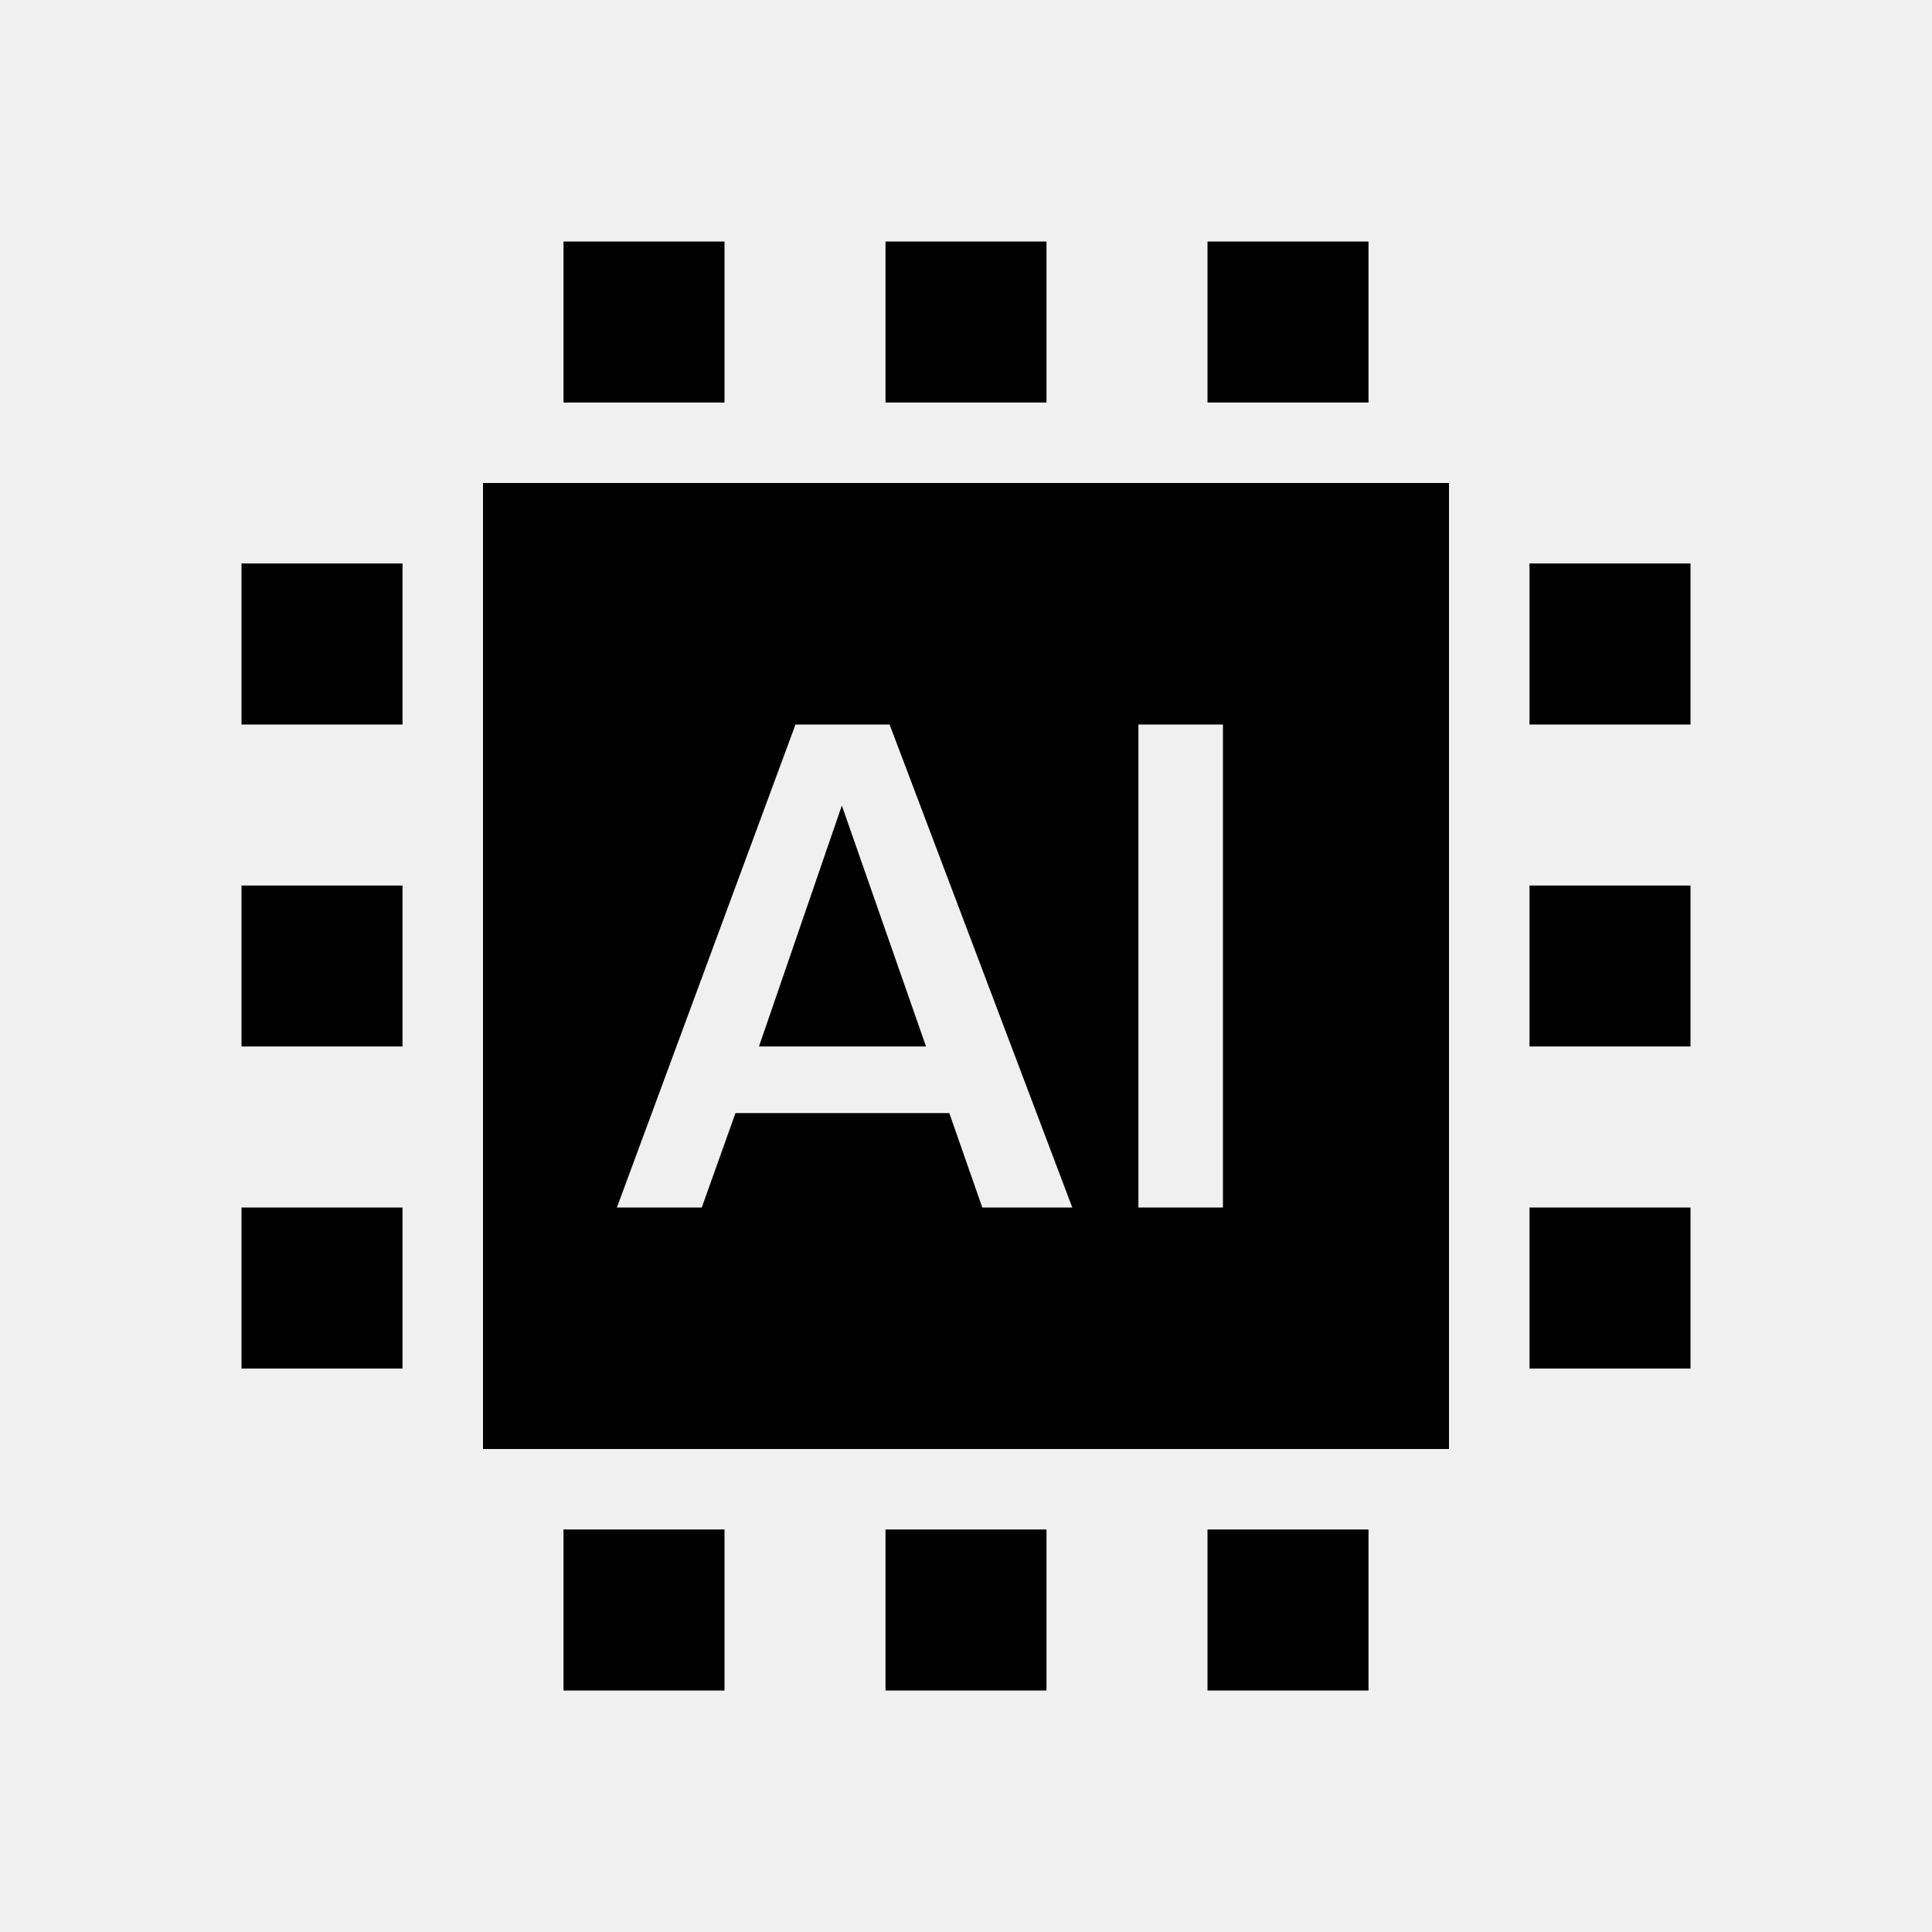
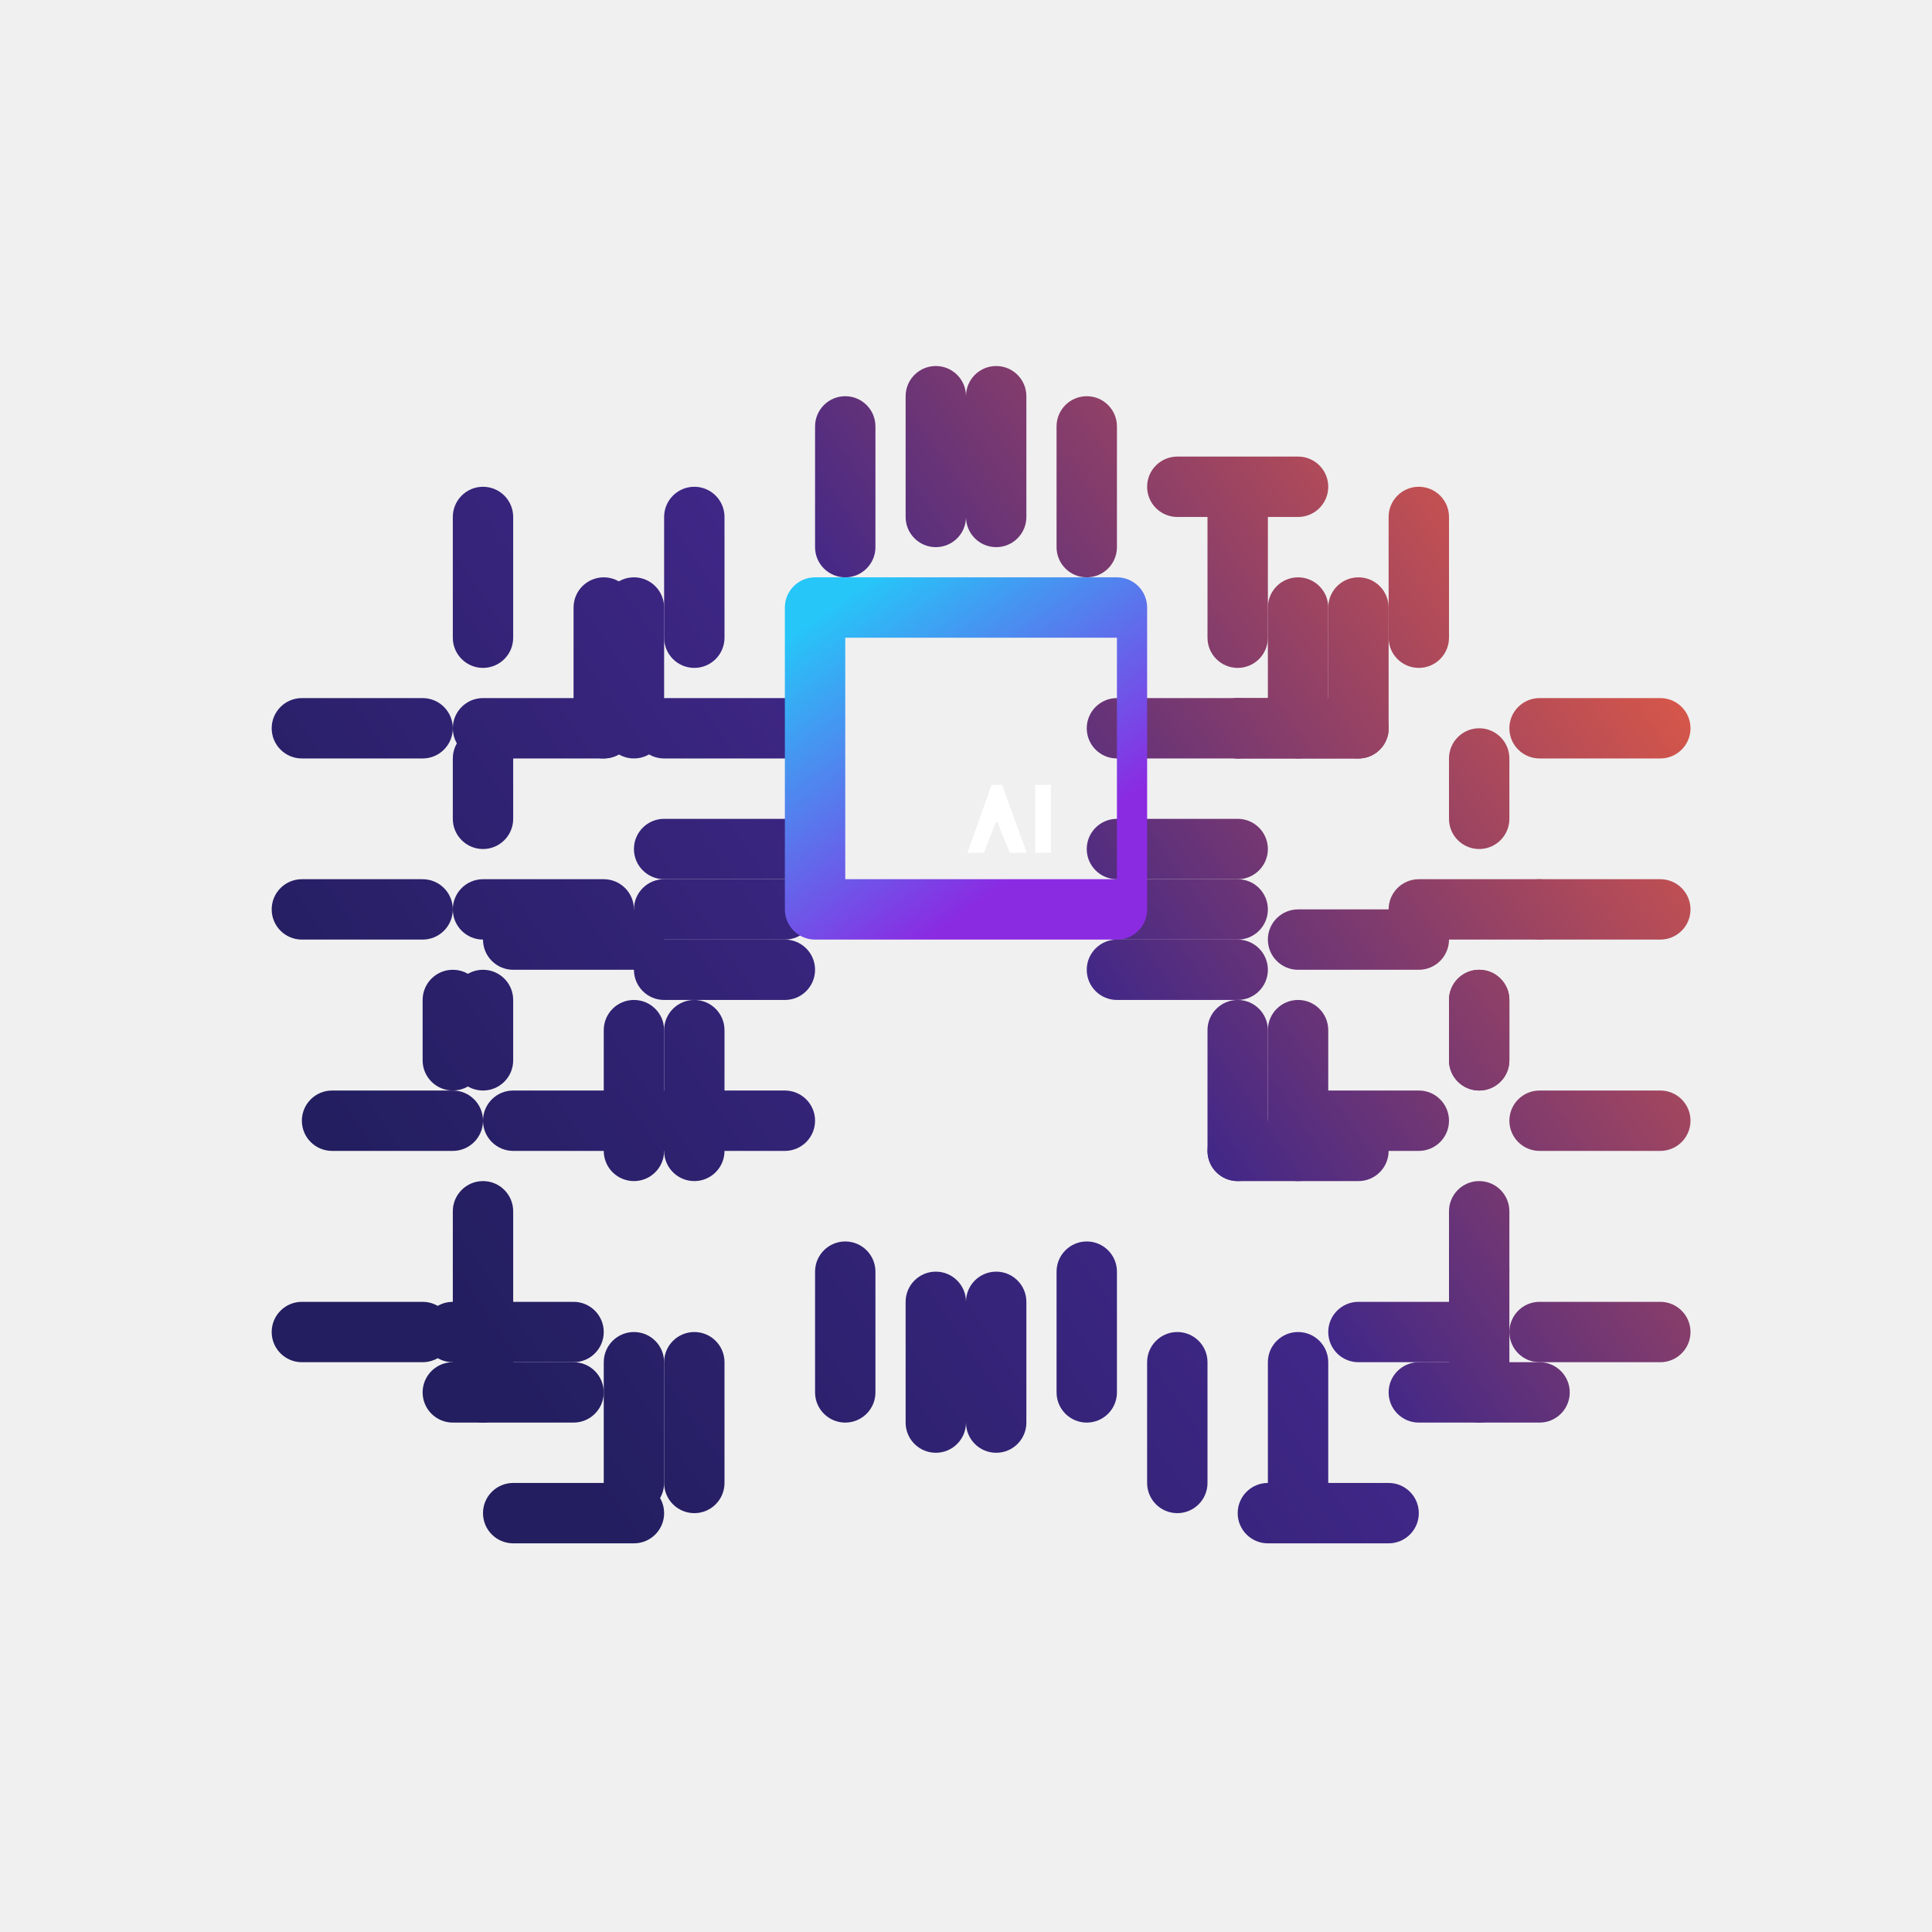
- <svg xmlns="http://www.w3.org/2000/svg" width="800px" height="800px" viewBox="0 0 512 512" version="1.1">
-   <g id="Page-1" stroke="none" stroke-width="1" fill="none" fill-rule="evenodd">
-     <g id="icon" fill="#000000" transform="translate(64, 64)">
-       <path d="M320,64 L320,320 L64,320 L64,64 L320,64 Z M171.749,128 L146.818,128 L99.484,256 L121.977,256 L130.913,230.977 L187.575,230.977 L196.32,256 L220.167,256 L171.749,128 Z M260.094,128 L237.692,128 L237.692,256 L260.094,256 L260.094,128 Z M159.095,149.475 L181.409,213.333 L137.135,213.333 L159.095,149.475 Z M341.333,256 L384,256 L384,298.667 L341.333,298.667 L341.333,256 Z M85.333,341.333 L128,341.333 L128,384 L85.333,384 L85.333,341.333 Z M170.667,341.333 L213.333,341.333 L213.333,384 L170.667,384 L170.667,341.333 Z M85.333,0 L128,0 L128,42.667 L85.333,42.667 L85.333,0 Z M256,341.333 L298.667,341.333 L298.667,384 L256,384 L256,341.333 Z M170.667,0 L213.333,0 L213.333,42.667 L170.667,42.667 L170.667,0 Z M256,0 L298.667,0 L298.667,42.667 L256,42.667 L256,0 Z M341.333,170.667 L384,170.667 L384,213.333 L341.333,213.333 L341.333,170.667 Z M0,256 L42.667,256 L42.667,298.667 L0,298.667 L0,256 Z M341.333,85.333 L384,85.333 L384,128 L341.333,128 L341.333,85.333 Z M0,170.667 L42.667,170.667 L42.667,213.333 L0,213.333 L0,170.667 Z M0,85.333 L42.667,85.333 L42.667,128 L0,128 L0,85.333 Z" id="Combined-Shape">
- 
- </path>
-     </g>
-   </g>
+ <svg xmlns="http://www.w3.org/2000/svg" width="512" height="512" viewBox="0 0 512 512" fill="none">
+   <defs>
+     <linearGradient id="paint0_linear_1_18" x1="95.5" y1="317.5" x2="421.5" y2="94.5" gradientUnits="userSpaceOnUse">
+       <stop stop-color="#221E5F" />
+       <stop offset="0.48" stop-color="#402788" />
+       <stop offset="1" stop-color="#F15F3E" />
+     </linearGradient>
+     <linearGradient id="paint1_linear_1_18" x1="231" y1="153" x2="281" y2="224" gradientUnits="userSpaceOnUse">
+       <stop stop-color="#26C6F8" />
+       <stop offset="1" stop-color="#8A2BE2" />
+     </linearGradient>
+   </defs>
+   <path d="M256 105C256 100.582 252.418 97 248 97C243.582 97 240 100.582 240 105V137C240 141.418 243.582 145 248 145C252.418 145 256 141.418 256 137V105Z" fill="url(#paint0_linear_1_18)" />
+   <path d="M272 105C272 100.582 268.418 97 264 97C259.582 97 256 100.582 256 105V137C256 141.418 259.582 145 264 145C268.418 145 272 141.418 272 137V105Z" fill="url(#paint0_linear_1_18)" />
+   <path d="M232 113C232 108.582 228.418 105 224 105C219.582 105 216 108.582 216 113V145C216 149.418 219.582 153 224 153C228.418 153 232 149.418 232 145V113Z" fill="url(#paint0_linear_1_18)" />
+   <path d="M296 113C296 108.582 292.418 105 288 105C283.582 105 280 108.582 280 113V145C280 149.418 283.582 153 288 153C292.418 153 296 149.418 296 145V113Z" fill="url(#paint0_linear_1_18)" />
+   <path d="M216 241C216 236.582 212.418 233 208 233H176C171.582 233 168 236.582 168 241C168 245.418 171.582 249 176 249H208C212.418 249 216 245.418 216 241Z" fill="url(#paint0_linear_1_18)" />
+   <path d="M216 225C216 220.582 212.418 217 208 217H176C171.582 217 168 220.582 168 225C168 229.418 171.582 233 176 233H208C212.418 233 216 229.418 216 225Z" fill="url(#paint0_linear_1_18)" />
+   <path d="M208 265C212.418 265 216 261.418 216 257C216 252.582 212.418 249 208 249H176C171.582 249 168 252.582 168 257C168 261.418 171.582 265 176 265H208Z" fill="url(#paint0_linear_1_18)" />
+   <path d="M208 201C212.418 201 216 197.418 216 193C216 188.582 212.418 185 208 185H176C171.582 185 168 188.582 168 193C168 197.418 171.582 201 176 201H208Z" fill="url(#paint0_linear_1_18)" />
+   <path d="M336 241C336 236.582 332.418 233 328 233H296C291.582 233 288 236.582 288 241C288 245.418 291.582 249 296 249H328C332.418 249 336 245.418 336 241Z" fill="url(#paint0_linear_1_18)" />
+   <path d="M336 225C336 220.582 332.418 217 328 217H296C291.582 217 288 220.582 288 225C288 229.418 291.582 233 296 233H328C332.418 233 336 229.418 336 225Z" fill="url(#paint0_linear_1_18)" />
+   <path d="M328 265C332.418 265 336 261.418 336 257C336 252.582 332.418 249 328 249H296C291.582 249 288 252.582 288 257C288 261.418 291.582 265 296 265H328Z" fill="url(#paint0_linear_1_18)" />
+   <path d="M328 201C332.418 201 336 197.418 336 193C336 188.582 332.418 185 328 185H296C291.582 185 288 188.582 288 193C288 197.418 291.582 201 296 201H328Z" fill="url(#paint0_linear_1_18)" />
+   <path d="M256 345C256 340.582 252.418 337 248 337C243.582 337 240 340.582 240 345V377C240 381.418 243.582 385 248 385C252.418 385 256 381.418 256 377V345Z" fill="url(#paint0_linear_1_18)" />
+   <path d="M272 345C272 340.582 268.418 337 264 337C259.582 337 256 340.582 256 345V377C256 381.418 259.582 385 264 385C268.418 385 272 381.418 272 377V345Z" fill="url(#paint0_linear_1_18)" />
+   <path d="M232 337C232 332.582 228.418 329 224 329C219.582 329 216 332.582 216 337V369C216 373.418 219.582 377 224 377C228.418 377 232 373.418 232 369V337Z" fill="url(#paint0_linear_1_18)" />
+   <path d="M296 337C296 332.582 292.418 329 288 329C283.582 329 280 332.582 280 337V369C280 373.418 283.582 377 288 377C292.418 377 296 373.418 296 369V337Z" fill="url(#paint0_linear_1_18)" />
+   <path d="M440 249H408C403.582 249 400 245.418 400 241C400 236.582 403.582 233 408 233H440C444.418 233 448 236.582 448 241C448 245.418 444.418 249 440 249Z" fill="url(#paint0_linear_1_18)" />
+   <path d="M72 241C72 245.418 75.582 249 80 249H112C116.418 249 120 245.418 120 241C120 236.582 116.418 233 112 233H80C75.582 233 72 236.582 72 241Z" fill="url(#paint0_linear_1_18)" />
+   <path d="M112 185H80C75.582 185 72 188.582 72 193C72 197.418 75.582 201 80 201H112C116.418 201 120 197.418 120 193C120 188.582 116.418 185 112 185Z" fill="url(#paint0_linear_1_18)" />
+   <path d="M120 289H88C83.582 289 80 292.582 80 297C80 301.418 83.582 305 88 305H120C124.418 305 128 301.418 128 297C128 292.582 124.418 289 120 289Z" fill="url(#paint0_linear_1_18)" />
+   <path d="M120 353C120 348.582 116.418 345 112 345H80C75.582 345 72 348.582 72 353C72 357.418 75.582 361 80 361H112C116.418 361 120 357.418 120 353Z" fill="url(#paint0_linear_1_18)" />
+   <path d="M440 185H408C403.582 185 400 188.582 400 193C400 197.418 403.582 201 408 201H440C444.418 201 448 197.418 448 193C448 188.582 444.418 185 440 185Z" fill="url(#paint0_linear_1_18)" />
+   <path d="M440 289H408C403.582 289 400 292.582 400 297C400 301.418 403.582 305 408 305H440C444.418 305 448 301.418 448 297C448 292.582 444.418 289 440 289Z" fill="url(#paint0_linear_1_18)" />
+   <path d="M440 345H408C403.582 345 400 348.582 400 353C400 357.418 403.582 361 408 361H440C444.418 361 448 357.418 448 353C448 348.582 444.418 345 440 345Z" fill="url(#paint0_linear_1_18)" />
+   <path d="M352 129C352 133.418 348.418 137 344 137H312C307.582 137 304 133.418 304 129C304 124.582 307.582 121 312 121H344C348.418 121 352 124.582 352 129Z" fill="url(#paint0_linear_1_18)" />
+   <path d="M192 137C192 132.582 188.418 129 184 129C179.582 129 176 132.582 176 137V169C176 173.418 179.582 177 184 177C188.418 177 192 173.418 192 169V137Z" fill="url(#paint0_linear_1_18)" />
+   <path d="M336 169V137C336 132.582 332.418 129 328 129C323.582 129 320 132.582 320 137V169C320 173.418 323.582 177 328 177C332.418 177 336 173.418 336 169Z" fill="url(#paint0_linear_1_18)" />
+   <path d="M176 361C176 356.582 172.418 353 168 353C163.582 353 160 356.582 160 361V393C160 397.418 163.582 401 168 401C172.418 401 176 397.418 176 393V361Z" fill="url(#paint0_linear_1_18)" />
+   <path d="M352 361C352 356.582 348.418 353 344 353C339.582 353 336 356.582 336 361V393C336 397.418 339.582 401 344 401C348.418 401 352 397.418 352 393V361Z" fill="url(#paint0_linear_1_18)" />
+   <path d="M352 305V273C352 268.582 348.418 265 344 265C339.582 265 336 268.582 336 273V305C336 309.418 339.582 313 344 313C348.418 313 352 309.418 352 305Z" fill="url(#paint0_linear_1_18)" />
+   <path d="M176 305C176 309.418 172.418 313 168 313C163.582 313 160 309.418 160 305V273C160 268.582 163.582 265 168 265C172.418 265 176 268.582 176 273V305Z" fill="url(#paint0_linear_1_18)" />
+   <path d="M192 273V305C192 309.418 188.418 313 184 313C179.582 313 176 309.418 176 305V273C176 268.582 179.582 265 184 265C188.418 265 192 268.582 192 273Z" fill="url(#paint0_linear_1_18)" />
+   <path d="M336 273C336 268.582 332.418 265 328 265C323.582 265 320 268.582 320 273V305C320 309.418 323.582 313 328 313C332.418 313 336 309.418 336 305V273Z" fill="url(#paint0_linear_1_18)" />
+   <path d="M296 153H216C211.582 153 208 156.582 208 161V241C208 245.418 211.582 249 216 249H296C300.418 249 304 245.418 304 241V161C304 156.582 300.418 153 296 153ZM296 169V233H224V169H296Z" fill="url(#paint1_linear_1_18)" />
+   <path d="M264.112 217.376L260.736 226H256.384L262.784 208H265.552L272.096 226H267.6L264.112 217.376ZM264.24 214.528L265.584 217.856H262.88L264.24 214.528Z" fill="white" />
+   <path d="M278.512 208V226H274.336V208H278.512Z" fill="white" />
+   <path d="M136 257H168C172.418 257 176 253.418 176 249C176 244.582 172.418 241 168 241H136C131.582 241 128 244.582 128 249C128 253.418 131.582 257 136 257Z" fill="url(#paint0_linear_1_18)" />
+   <path d="M136 305H168C172.418 305 176 301.418 176 297C176 292.582 172.418 289 168 289H136C131.582 289 128 292.582 128 297C128 301.418 131.582 305 136 305Z" fill="url(#paint0_linear_1_18)" />
+   <path d="M344 305H376C380.418 305 384 301.418 384 297C384 292.582 380.418 289 376 289H344C339.582 289 336 292.582 336 297C336 301.418 339.582 305 344 305Z" fill="url(#paint0_linear_1_18)" />
+   <path d="M344 257H376C380.418 257 384 253.418 384 249C384 244.582 380.418 241 376 241H344C339.582 241 336 244.582 336 249C336 253.418 339.582 257 344 257Z" fill="url(#paint0_linear_1_18)" />
+   <path d="M128 281V265C128 260.582 124.418 257 120 257C115.582 257 112 260.582 112 265V281C112 285.418 115.582 289 120 289C124.418 289 128 285.418 128 281Z" fill="url(#paint0_linear_1_18)" />
+   <path d="M120 321V337C120 341.418 123.582 345 128 345C132.418 345 136 341.418 136 337V321C136 316.582 132.418 313 128 313C123.582 313 120 316.582 120 321Z" fill="url(#paint0_linear_1_18)" />
+   <path d="M176 161C176 156.582 172.418 153 168 153C163.582 153 160 156.582 160 161V193C160 197.418 163.582 201 168 201C172.418 201 176 197.418 176 193V161Z" fill="url(#paint0_linear_1_18)" />
+   <path d="M136 169V137C136 132.582 132.418 129 128 129C123.582 129 120 132.582 120 137V169C120 173.418 123.582 177 128 177C132.418 177 136 173.418 136 169Z" fill="url(#paint0_linear_1_18)" />
+   <path d="M136 217V201C136 196.582 132.418 193 128 193C123.582 193 120 196.582 120 201V217C120 221.418 123.582 225 128 225C132.418 225 136 221.418 136 217Z" fill="url(#paint0_linear_1_18)" />
+   <path d="M400 321V337C400 341.418 396.418 345 392 345C387.582 345 384 341.418 384 337V321C384 316.582 387.582 313 392 313C396.418 313 400 316.582 400 321Z" fill="url(#paint0_linear_1_18)" />
+   <path d="M392 289C396.418 289 400 285.418 400 281V265C400 260.582 396.418 257 392 257C387.582 257 384 260.582 384 265V281C384 285.418 387.582 289 392 289Z" fill="url(#paint0_linear_1_18)" />
+   <path d="M400 217V201C400 196.582 396.418 193 392 193C387.582 193 384 196.582 384 201V217C384 221.418 387.582 225 392 225C396.418 225 400 221.418 400 217Z" fill="url(#paint0_linear_1_18)" />
+   <path d="M384 169V137C384 132.582 380.418 129 376 129C371.582 129 368 132.582 368 137V169C368 173.418 371.582 177 376 177C380.418 177 384 173.418 384 169Z" fill="url(#paint0_linear_1_18)" />
+   <path d="M360 201C364.418 201 368 197.418 368 193C368 188.582 364.418 185 360 185H328C323.582 185 320 188.582 320 193C320 197.418 323.582 201 328 201H360Z" fill="url(#paint0_linear_1_18)" />
+   <path d="M368 161C368 156.582 364.418 153 360 153C355.582 153 352 156.582 352 161V193C352 197.418 355.582 201 360 201C364.418 201 368 197.418 368 193V161Z" fill="url(#paint0_linear_1_18)" />
+   <path d="M320 361C320 356.582 316.418 353 312 353C307.582 353 304 356.582 304 361V393C304 397.418 307.582 401 312 401C316.418 401 320 397.418 320 393V361Z" fill="url(#paint0_linear_1_18)" />
+   <path d="M192 361C192 356.582 188.418 353 184 353C179.582 353 176 356.582 176 361V393C176 397.418 179.582 401 184 401C188.418 401 192 397.418 192 393V361Z" fill="url(#paint0_linear_1_18)" />
+   <path d="M136 369V337C136 332.582 132.418 329 128 329C123.582 329 120 332.582 120 337V369C120 373.418 123.582 377 128 377C132.418 377 136 373.418 136 369Z" fill="url(#paint0_linear_1_18)" />
+   <path d="M400 369V337C400 332.582 396.418 329 392 329C387.582 329 384 332.582 384 337V369C384 373.418 387.582 377 392 377C396.418 377 400 373.418 400 369Z" fill="url(#paint0_linear_1_18)" />
+   <path d="M160 369C160 373.418 156.418 377 152 377H120C115.582 377 112 373.418 112 369C112 364.582 115.582 361 120 361H152C156.418 361 160 364.582 160 369Z" fill="url(#paint0_linear_1_18)" />
+   <path d="M408 377H376C371.582 377 368 373.418 368 369C368 364.582 371.582 361 376 361H408C412.418 361 416 364.582 416 369C416 373.418 412.418 377 408 377Z" fill="url(#paint0_linear_1_18)" />
+   <path d="M368 409H336C331.582 409 328 405.418 328 401C328 396.582 331.582 393 336 393H368C372.418 393 376 396.582 376 401C376 405.418 372.418 409 368 409Z" fill="url(#paint0_linear_1_18)" />
+   <path d="M176 401C176 405.418 172.418 409 168 409H136C131.582 409 128 405.418 128 401C128 396.582 131.582 393 136 393H168C172.418 393 176 396.582 176 401Z" fill="url(#paint0_linear_1_18)" />
+   <path d="M160 201C164.418 201 168 197.418 168 193C168 188.582 164.418 185 160 185H128C123.582 185 120 188.582 120 193C120 197.418 123.582 201 128 201H160Z" fill="url(#paint0_linear_1_18)" />
+   <path d="M168 161C168 156.582 164.418 153 160 153C155.582 153 152 156.582 152 161V193C152 197.418 155.582 201 160 201C164.418 201 168 197.418 168 193V161Z" fill="url(#paint0_linear_1_18)" />
+   <path d="M352 161C352 156.582 348.418 153 344 153C339.582 153 336 156.582 336 161V193C336 197.418 339.582 201 344 201C348.418 201 352 197.418 352 193V161Z" fill="url(#paint0_linear_1_18)" />
+   <path d="M360 201C364.418 201 368 197.418 368 193C368 188.582 364.418 185 360 185H328C323.582 185 320 188.582 320 193C320 197.418 323.582 201 328 201H360Z" fill="url(#paint0_linear_1_18)" />
+   <path d="M408 233H376C371.582 233 368 236.582 368 241C368 245.418 371.582 249 376 249H408C412.418 249 416 245.418 416 241C416 236.582 412.418 233 408 233Z" fill="url(#paint0_linear_1_18)" />
+   <path d="M120 241C120 245.418 123.582 249 128 249H160C164.418 249 168 245.418 168 241C168 236.582 164.418 233 160 233H128C123.582 233 120 236.582 120 241Z" fill="url(#paint0_linear_1_18)" />
+   <path d="M136 281V265C136 260.582 132.418 257 128 257C123.582 257 120 260.582 120 265V281C120 285.418 123.582 289 128 289C132.418 289 136 285.418 136 281Z" fill="url(#paint0_linear_1_18)" />
+   <path d="M400 281V265C400 260.582 396.418 257 392 257C387.582 257 384 260.582 384 265V281C384 285.418 387.582 289 392 289C396.418 289 400 285.418 400 281Z" fill="url(#paint0_linear_1_18)" />
+   <path d="M368 305C368 309.418 364.418 313 360 313H328C323.582 313 320 309.418 320 305C320 300.582 323.582 297 328 297H360C364.418 297 368 300.582 368 305Z" fill="url(#paint0_linear_1_18)" />
+   <path d="M168 297C168 301.418 171.582 305 176 305H208C212.418 305 216 301.418 216 297C216 292.582 212.418 289 208 289H176C171.582 289 168 292.582 168 297Z" fill="url(#paint0_linear_1_18)" />
+   <path d="M152 345H120C115.582 345 112 348.582 112 353C112 357.418 115.582 361 120 361H152C156.418 361 160 357.418 160 353C160 348.582 156.418 345 152 345Z" fill="url(#paint0_linear_1_18)" />
+   <path d="M400 353C400 357.418 396.418 361 392 361H360C355.582 361 352 357.418 352 353C352 348.582 355.582 345 360 345H392C396.418 345 400 348.582 400 353Z" fill="url(#paint0_linear_1_18)" />
</svg>
